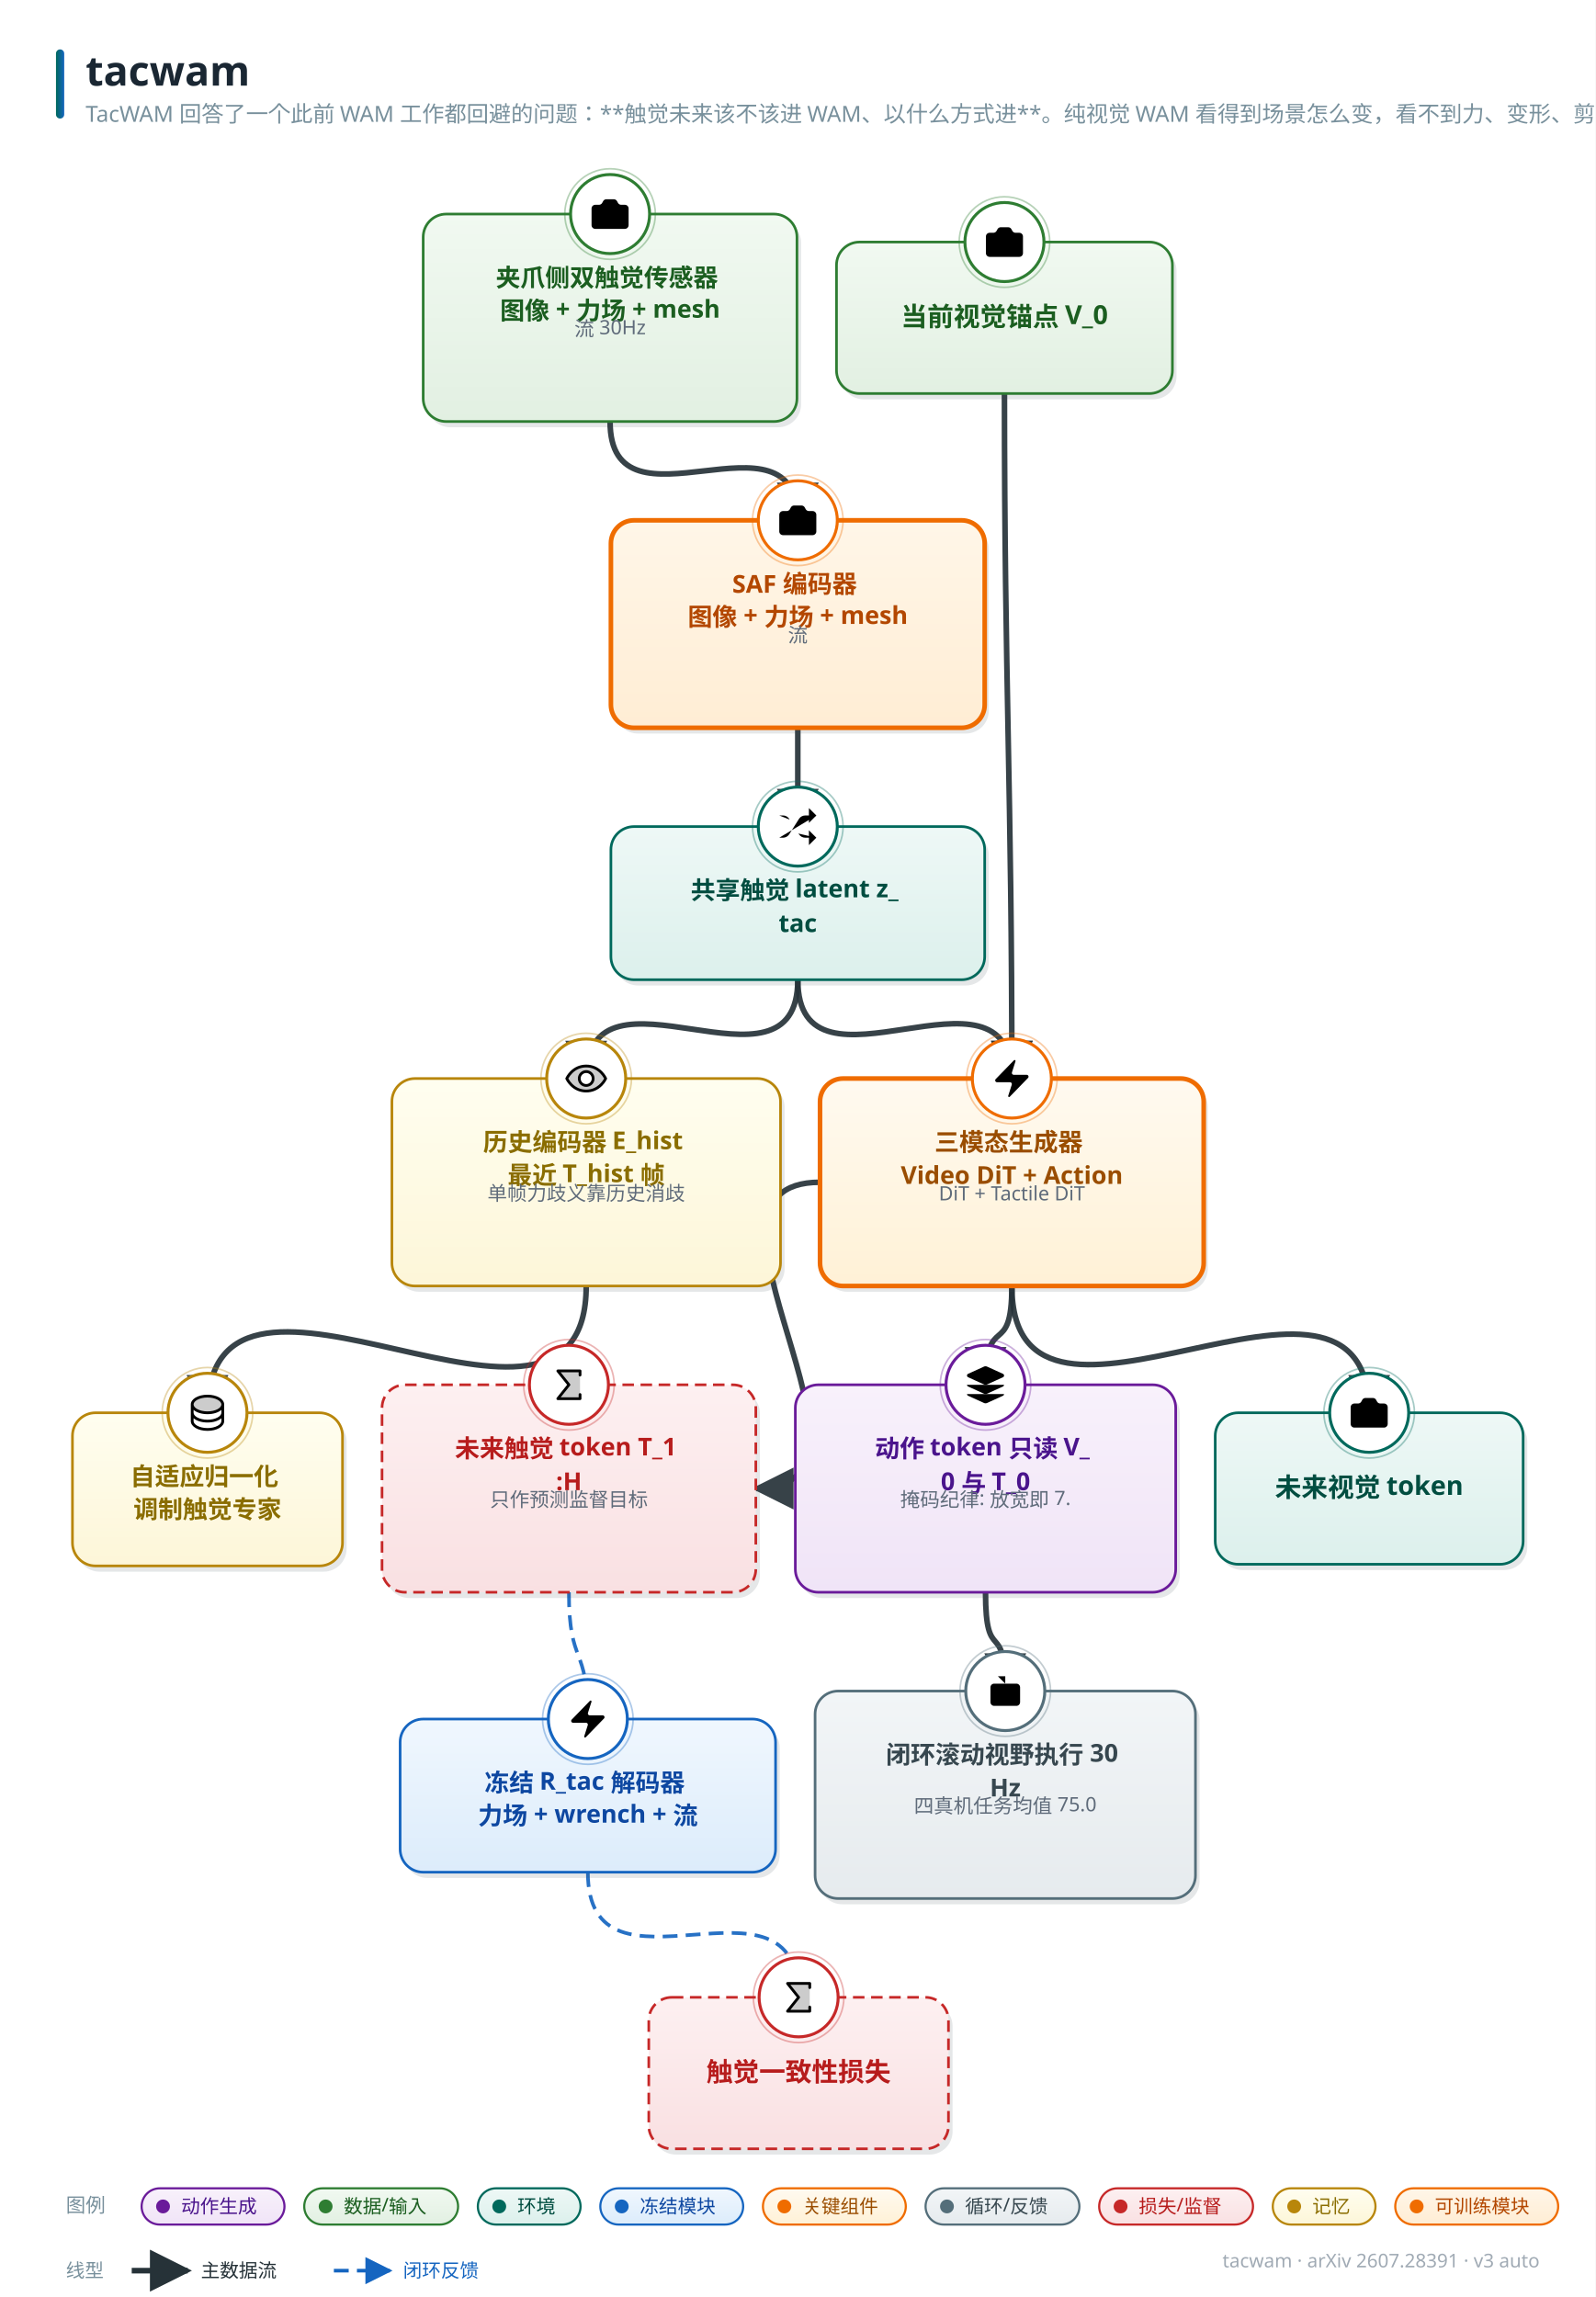
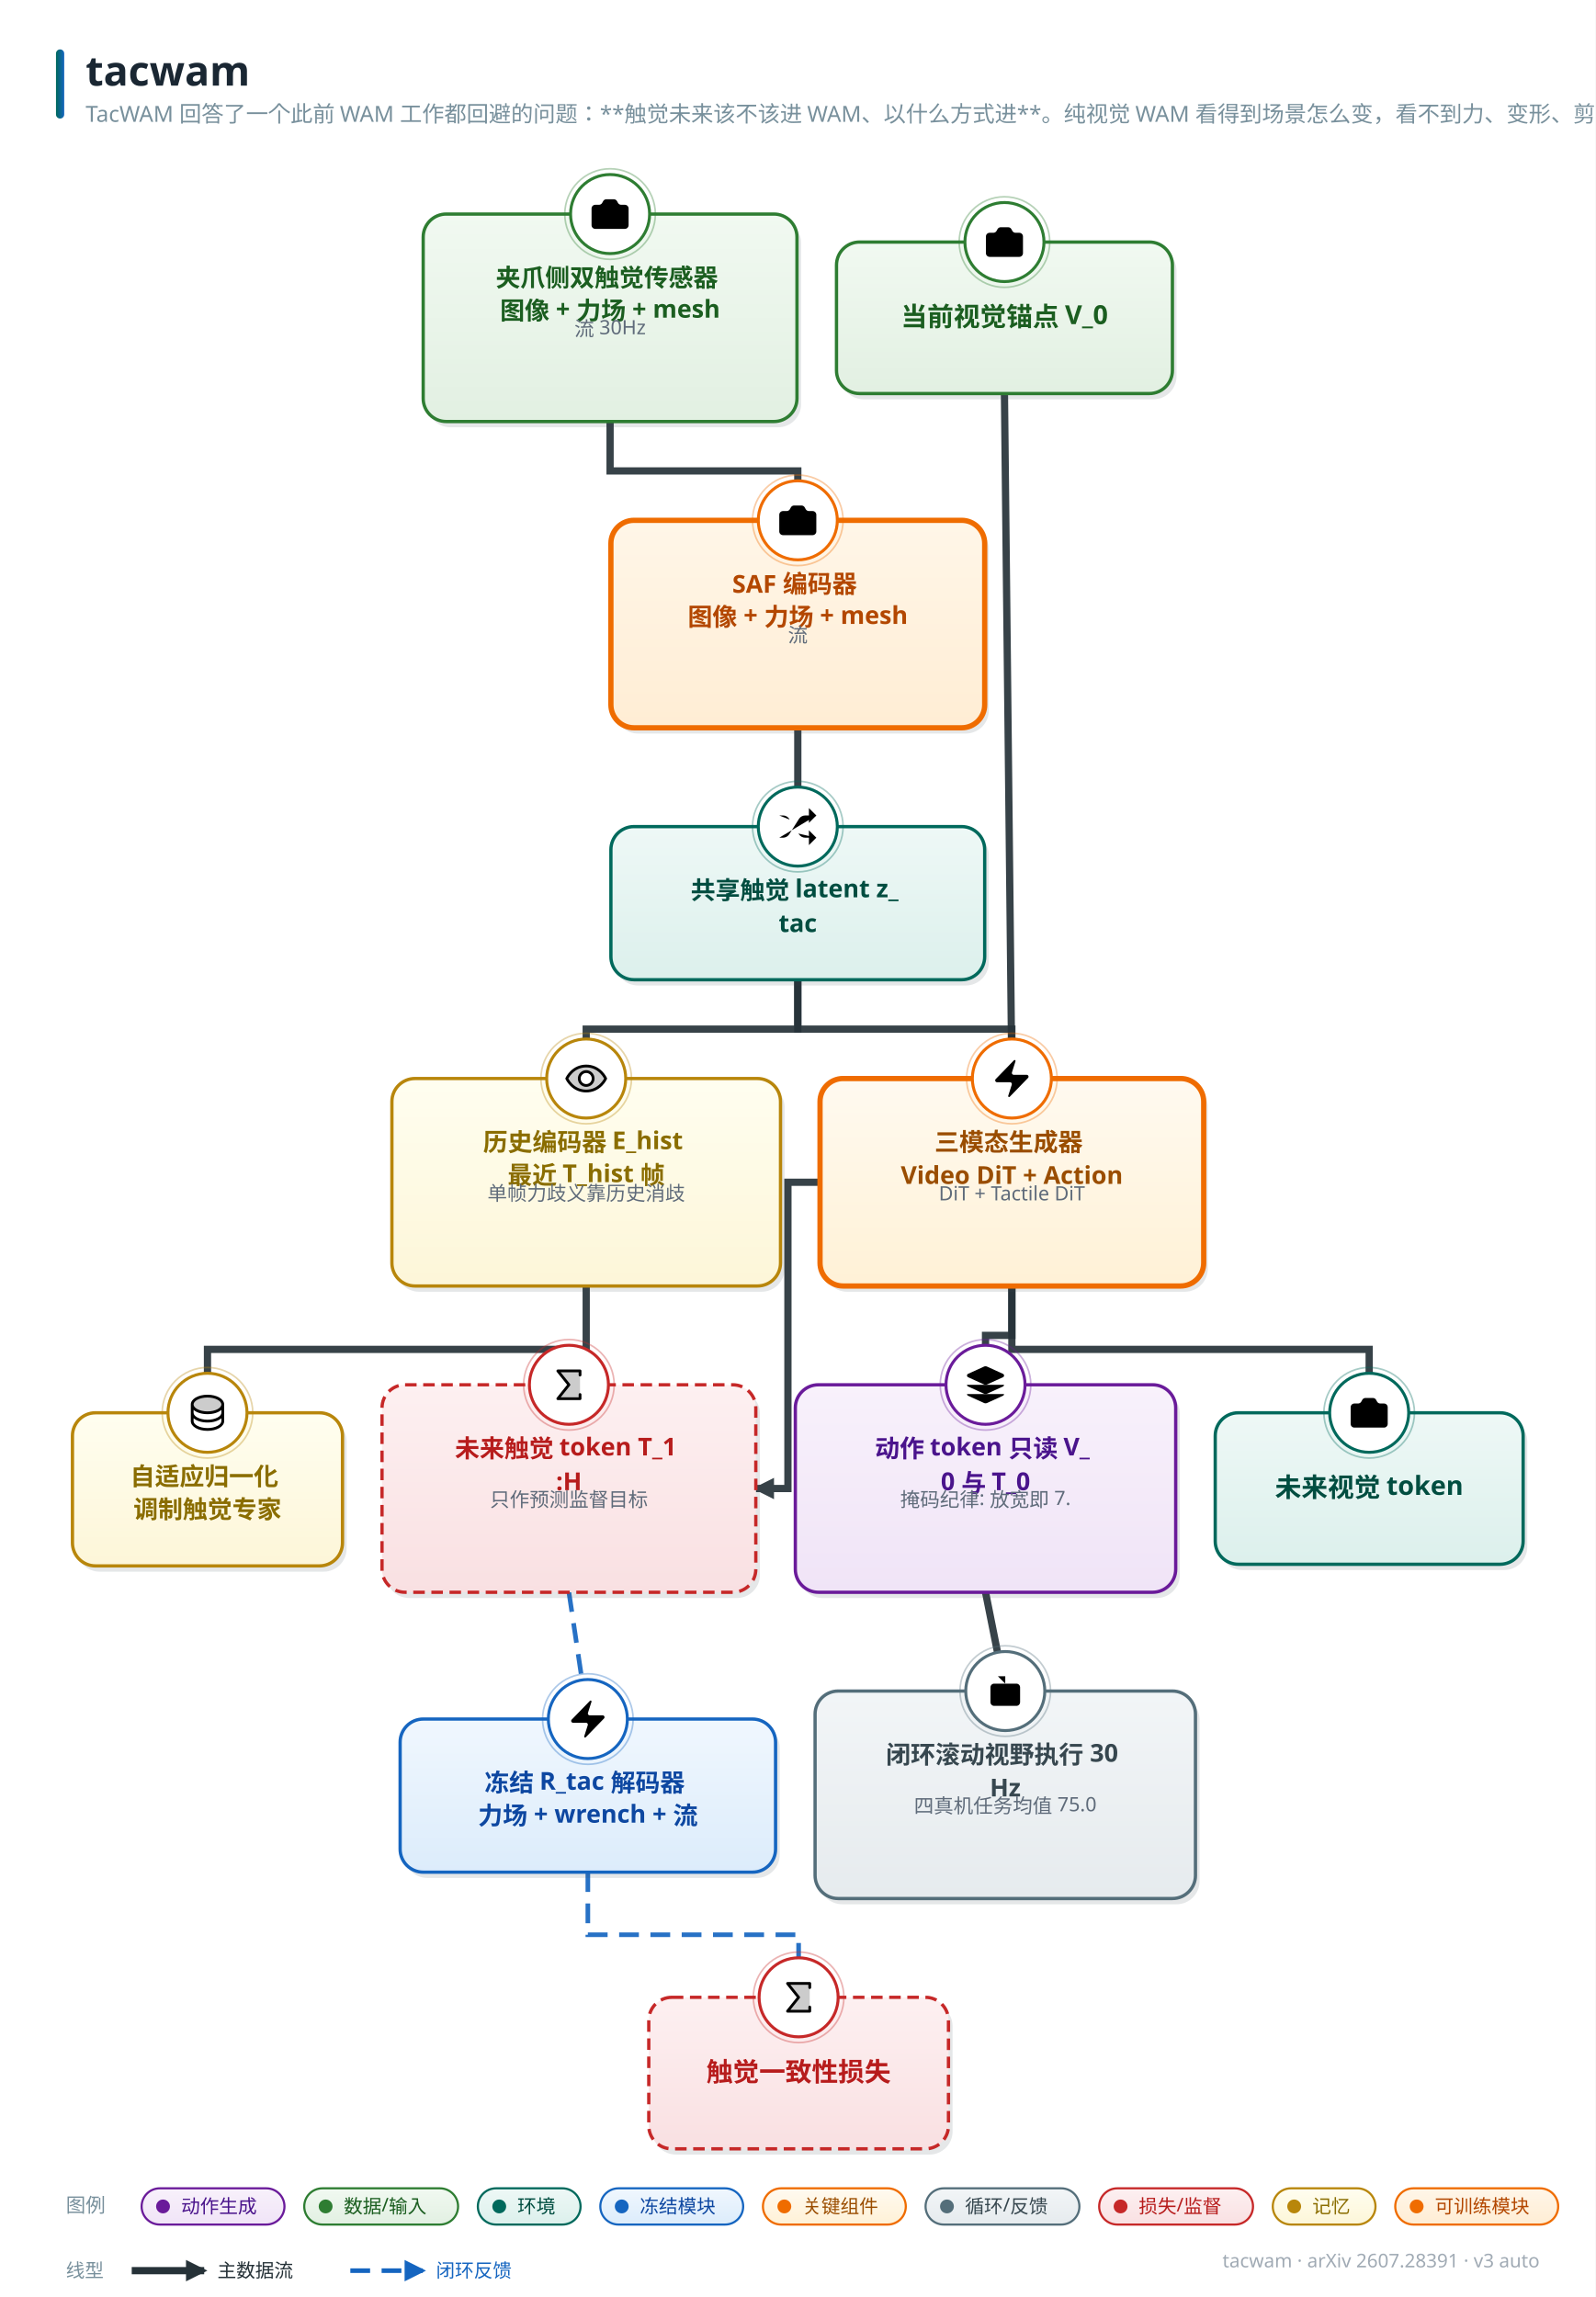
<svg xmlns="http://www.w3.org/2000/svg" width="969" height="1395" viewBox="0 0 969 1395" font-family="'PingFang SC','Hiragino Sans GB','Microsoft YaHei','Segoe UI',sans-serif">
  <style>text{font-family:'PingFang SC','Hiragino Sans GB','Microsoft YaHei','Segoe UI',sans-serif;} .lbl{font-weight:700;}</style>
  <defs>
    <linearGradient id="g-data" x1="0" y1="0" x2="0" y2="1">
      <stop offset="0" stop-color="#f1f9f1" />
      <stop offset="1" stop-color="#e2f0e2" />
    </linearGradient>
    <linearGradient id="g-frozen" x1="0" y1="0" x2="0" y2="1">
      <stop offset="0" stop-color="#f0f7fe" />
      <stop offset="1" stop-color="#dcecfb" />
    </linearGradient>
    <linearGradient id="g-train" x1="0" y1="0" x2="0" y2="1">
      <stop offset="0" stop-color="#fff6e8" />
      <stop offset="1" stop-color="#ffedd4" />
    </linearGradient>
    <linearGradient id="g-loss" x1="0" y1="0" x2="0" y2="1">
      <stop offset="0" stop-color="#fdf0f1" />
      <stop offset="1" stop-color="#f9e0e2" />
    </linearGradient>
    <linearGradient id="g-act" x1="0" y1="0" x2="0" y2="1">
      <stop offset="0" stop-color="#f8f1fb" />
      <stop offset="1" stop-color="#f0e4f7" />
    </linearGradient>
    <linearGradient id="g-loop" x1="0" y1="0" x2="0" y2="1">
      <stop offset="0" stop-color="#f2f5f7" />
      <stop offset="1" stop-color="#e6ebee" />
    </linearGradient>
    <linearGradient id="g-env" x1="0" y1="0" x2="0" y2="1">
      <stop offset="0" stop-color="#eef8f6" />
      <stop offset="1" stop-color="#dcf0ec" />
    </linearGradient>
    <linearGradient id="g-mem" x1="0" y1="0" x2="0" y2="1">
      <stop offset="0" stop-color="#fffef0" />
      <stop offset="1" stop-color="#fdf6d8" />
    </linearGradient>
    <linearGradient id="g-reward" x1="0" y1="0" x2="0" y2="1">
      <stop offset="0" stop-color="#fdf2f7" />
      <stop offset="1" stop-color="#f9e2ed" />
    </linearGradient>
    <linearGradient id="g-key" x1="0" y1="0" x2="0" y2="1">
      <stop offset="0" stop-color="#fffaf0" />
      <stop offset="1" stop-color="#fff1d6" />
    </linearGradient>
    <linearGradient id="g-title" x1="0" y1="0" x2="1" y2="0">
      <stop offset="0" stop-color="#00695c" />
      <stop offset="1" stop-color="#1565c0" />
    </linearGradient>
-     <marker id="arr-main" viewBox="0 0 10 10" refX="9" refY="5" markerWidth="7.5" markerHeight="7.5" orient="auto-start-reverse">
+     <marker id="arr-main" viewBox="0 0 10 10" refX="8.5" refY="5" markerWidth="13" markerHeight="13" markerUnits="userSpaceOnUse" orient="auto-start-reverse">
      <path d="M0 0 L10 5 L0 10 z" fill="#546e7a" />
    </marker>
-     <marker id="arr-thick" viewBox="0 0 10 10" refX="9" refY="5" markerWidth="7.5" markerHeight="7.5" orient="auto-start-reverse">
+     <marker id="arr-thick" viewBox="0 0 10 10" refX="8.5" refY="5" markerWidth="13" markerHeight="13" markerUnits="userSpaceOnUse" orient="auto-start-reverse">
      <path d="M0 0 L10 5 L0 10 z" fill="#263238" />
    </marker>
-     <marker id="arr-thin" viewBox="0 0 10 10" refX="9" refY="5" markerWidth="7.5" markerHeight="7.5" orient="auto-start-reverse">
+     <marker id="arr-thin" viewBox="0 0 10 10" refX="8.5" refY="5" markerWidth="13" markerHeight="13" markerUnits="userSpaceOnUse" orient="auto-start-reverse">
      <path d="M0 0 L10 5 L0 10 z" fill="#9fb0bb" />
    </marker>
-     <marker id="arr-fb" viewBox="0 0 10 10" refX="9" refY="5" markerWidth="7.5" markerHeight="7.5" orient="auto-start-reverse">
+     <marker id="arr-fb" viewBox="0 0 10 10" refX="8.5" refY="5" markerWidth="13" markerHeight="13" markerUnits="userSpaceOnUse" orient="auto-start-reverse">
      <path d="M0 0 L10 5 L0 10 z" fill="#1565c0" />
    </marker>
-     <marker id="arr-loss" viewBox="0 0 10 10" refX="9" refY="5" markerWidth="7.5" markerHeight="7.5" orient="auto-start-reverse">
+     <marker id="arr-loss" viewBox="0 0 10 10" refX="8.5" refY="5" markerWidth="13" markerHeight="13" markerUnits="userSpaceOnUse" orient="auto-start-reverse">
      <path d="M0 0 L10 5 L0 10 z" fill="#c62828" />
    </marker>
  </defs>
  <rect width="969" height="1395" fill="#ffffff" />
  <rect x="34" y="30" width="5" height="42" rx="2.5" fill="url(#g-title)" />
  <text x="52" y="52" font-size="25" font-weight="800" fill="#1a2733">tacwam</text>
  <text x="52" y="74" font-size="13.5" fill="#78909c">TacWAM 回答了一个此前 WAM 工作都回避的问题：**触觉未来该不该进 WAM、以什么方式进**。纯视觉 WAM 看得到场景怎么变，看不到力、变形、剪切与滑移——一张"看</text>
  <text x="935" y="1377" font-size="11.5" fill="#a0aab4" text-anchor="end">tacwam · arXiv 2607.28391 · v3 auto</text>
-   <path d="M 370.5 256.0 C 370.5 329.1, 484.5 242.9, 484.5 316.0" fill="none" stroke="#263238" stroke-width="3.4" marker-end="url(#arr-thick)" opacity="0.92" />
-   <path d="M 484.5 442.0 C 484.5 488.0, 484.5 456.0, 484.5 502.0" fill="none" stroke="#263238" stroke-width="3.4" marker-end="url(#arr-thick)" opacity="0.92" />
-   <path d="M 484.5 595.0 C 484.5 674.2, 356.0 575.8, 356.0 655.0" fill="none" stroke="#263238" stroke-width="3.4" marker-end="url(#arr-thick)" opacity="0.92" />
-   <path d="M 356.0 781.0 C 356.0 909.9, 126.0 729.1, 126.0 858.0" fill="none" stroke="#263238" stroke-width="3.4" marker-end="url(#arr-thick)" opacity="0.92" />
-   <path d="M 610.0 239.0 C 610.0 415.6, 614.5 478.4, 614.5 655.0" fill="none" stroke="#263238" stroke-width="3.4" marker-end="url(#arr-thick)" opacity="0.92" />
-   <path d="M 484.5 595.0 C 484.5 674.8, 614.5 575.2, 614.5 655.0" fill="none" stroke="#263238" stroke-width="3.4" marker-end="url(#arr-thick)" opacity="0.92" />
-   <path d="M 498.0 718.0 C 403.5 718.0, 553.5 904.0, 459.0 904.0" fill="none" stroke="#263238" stroke-width="3.4" marker-end="url(#arr-thick)" opacity="0.92" />
-   <path d="M 614.5 781.0 C 614.5 904.5, 831.5 734.5, 831.5 858.0" fill="none" stroke="#263238" stroke-width="3.4" marker-end="url(#arr-thick)" opacity="0.92" />
-   <path d="M 614.5 781.0 C 614.5 827.0, 598.5 795.0, 598.5 841.0" fill="none" stroke="#263238" stroke-width="3.4" marker-end="url(#arr-thick)" opacity="0.92" />
-   <path d="M 345.5 967.0 C 345.5 1013.0, 357.0 998.0, 357.0 1044.0" fill="none" stroke="#1565c0" stroke-width="2.2" stroke-dasharray="9 5" marker-end="url(#arr-fb)" opacity="0.92" />
-   <path d="M 357.0 1137.0 C 357.0 1222.7, 485.0 1127.3, 485.0 1213.0" fill="none" stroke="#1565c0" stroke-width="2.2" stroke-dasharray="9 5" marker-end="url(#arr-fb)" opacity="0.92" />
-   <path d="M 598.5 967.0 C 598.5 1013.0, 610.5 981.0, 610.5 1027.0" fill="none" stroke="#263238" stroke-width="3.4" marker-end="url(#arr-thick)" opacity="0.92" />
+   <path d="M 370.5 256.0 L 370.5 286.0 L 484.5 286.0 L 484.5 316.0" fill="none" stroke="#263238" stroke-width="4.4" marker-end="url(#arr-thick)" opacity="0.92" />
+   <path d="M 484.5 442.0 L 484.5 502.0" fill="none" stroke="#263238" stroke-width="4.4" marker-end="url(#arr-thick)" opacity="0.92" />
+   <path d="M 484.5 595.0 L 484.5 625.0 L 356.0 625.0 L 356.0 655.0" fill="none" stroke="#263238" stroke-width="4.4" marker-end="url(#arr-thick)" opacity="0.92" />
+   <path d="M 356.0 781.0 L 356.0 819.5 L 126.0 819.5 L 126.0 858.0" fill="none" stroke="#263238" stroke-width="4.4" marker-end="url(#arr-thick)" opacity="0.92" />
+   <path d="M 610.0 239.0 L 614.5 655.0" fill="none" stroke="#263238" stroke-width="4.4" marker-end="url(#arr-thick)" opacity="0.92" />
+   <path d="M 484.5 595.0 L 484.5 625.0 L 614.5 625.0 L 614.5 655.0" fill="none" stroke="#263238" stroke-width="4.4" marker-end="url(#arr-thick)" opacity="0.92" />
+   <path d="M 498.0 718.0 L 478.5 718.0 L 478.5 904.0 L 459.0 904.0" fill="none" stroke="#263238" stroke-width="4.4" marker-end="url(#arr-thick)" opacity="0.92" />
+   <path d="M 614.5 781.0 L 614.5 819.5 L 831.5 819.5 L 831.5 858.0" fill="none" stroke="#263238" stroke-width="4.4" marker-end="url(#arr-thick)" opacity="0.92" />
+   <path d="M 614.5 781.0 L 614.5 811.0 L 598.5 811.0 L 598.5 841.0" fill="none" stroke="#263238" stroke-width="4.4" marker-end="url(#arr-thick)" opacity="0.92" />
+   <path d="M 345.5 967.0 L 357.0 1044.0" fill="none" stroke="#1565c0" stroke-width="2.8" stroke-dasharray="12 7" marker-end="url(#arr-fb)" opacity="0.92" />
+   <path d="M 357.0 1137.0 L 357.0 1175.0 L 485.0 1175.0 L 485.0 1213.0" fill="none" stroke="#1565c0" stroke-width="2.8" stroke-dasharray="12 7" marker-end="url(#arr-fb)" opacity="0.92" />
+   <path d="M 598.5 967.0 L 610.5 1027.0" fill="none" stroke="#263238" stroke-width="4.4" marker-end="url(#arr-thick)" opacity="0.92" />
  <rect x="259.5" y="133.5" width="227" height="126" rx="14" fill="#37474f" opacity="0.13" />
-   <rect x="257" y="130" width="227" height="126" rx="14" fill="url(#g-data)" stroke="#2e7d32" stroke-width="1.6" />
+   <rect x="257" y="130" width="227" height="126" rx="14" fill="url(#g-data)" stroke="#2e7d32" stroke-width="2.0" />
  <circle cx="370.5" cy="130" r="24" fill="#ffffff" stroke="#2e7d32" stroke-width="1.8" />
  <circle cx="370.5" cy="130" r="27.5" fill="none" stroke="#2e7d32" stroke-width="1" opacity="0.35" />
  <g transform="translate(357.0,116.5) scale(1.125)">
    <path d="M13.997 4a2 2 0 0 1 1.76 1.05l.486.9A2 2 0 0 0 18.003 7H20a2 2 0 0 1 2 2v9a2 2 0 0 1-2 2H4a2 2 0 0 1-2-2V9a2 2 0 0 1 2-2h1.997a2 2 0 0 0 1.759-1.048l.489-.904A2 2 0 0 1 10.004 4z" />
    <circle cx="12" cy="13" r="3" />
  </g>
  <text x="370.5" y="174" font-size="15" class="lbl" fill="#1b5e20" text-anchor="middle">
    <tspan x="370.5" dy="0">夹爪侧双触觉传感器</tspan>
    <tspan x="370.5" dy="20">图像 + 力场 + mesh</tspan>
  </text>
  <text x="370.5" y="204" font-size="12" fill="#5f6b7a" text-anchor="middle"> 流 30Hz</text>
  <rect x="373.5" y="319.5" width="227" height="126" rx="14" fill="#37474f" opacity="0.13" />
-   <rect x="371" y="316" width="227" height="126" rx="14" fill="url(#g-train)" stroke="#ef6c00" stroke-width="2.8" />
+   <rect x="371" y="316" width="227" height="126" rx="14" fill="url(#g-train)" stroke="#ef6c00" stroke-width="3.2" />
  <circle cx="484.5" cy="316" r="24" fill="#ffffff" stroke="#ef6c00" stroke-width="1.8" />
  <circle cx="484.5" cy="316" r="27.5" fill="none" stroke="#ef6c00" stroke-width="1" opacity="0.35" />
  <g transform="translate(471.0,302.5) scale(1.125)">
    <path d="M13.997 4a2 2 0 0 1 1.76 1.05l.486.9A2 2 0 0 0 18.003 7H20a2 2 0 0 1 2 2v9a2 2 0 0 1-2 2H4a2 2 0 0 1-2-2V9a2 2 0 0 1 2-2h1.997a2 2 0 0 0 1.759-1.048l.489-.904A2 2 0 0 1 10.004 4z" />
    <circle cx="12" cy="13" r="3" />
  </g>
  <text x="484.5" y="360" font-size="15" class="lbl" fill="#b34700" text-anchor="middle">
    <tspan x="484.5" dy="0">SAF 编码器</tspan>
    <tspan x="484.5" dy="20">图像 + 力场 + mesh</tspan>
  </text>
  <text x="484.5" y="390" font-size="12" fill="#5f6b7a" text-anchor="middle"> 流</text>
  <rect x="373.5" y="505.5" width="227" height="93" rx="14" fill="#37474f" opacity="0.13" />
-   <rect x="371" y="502" width="227" height="93" rx="14" fill="url(#g-env)" stroke="#00695c" stroke-width="1.6" />
+   <rect x="371" y="502" width="227" height="93" rx="14" fill="url(#g-env)" stroke="#00695c" stroke-width="2.0" />
  <circle cx="484.5" cy="502" r="24" fill="#ffffff" stroke="#00695c" stroke-width="1.8" />
  <circle cx="484.5" cy="502" r="27.5" fill="none" stroke="#00695c" stroke-width="1" opacity="0.35" />
  <g transform="translate(471.0,488.5) scale(1.125)">
    <path d="m18 14 4 4-4 4" />
    <path d="m18 2 4 4-4 4" />
    <path d="M2 18h1.973a4 4 0 0 0 3.3-1.7l5.454-8.6a4 4 0 0 1 3.3-1.7H22" />
    <path d="M2 6h1.972a4 4 0 0 1 3.6 2.2" />
    <path d="M22 18h-6.041a4 4 0 0 1-3.3-1.8l-.359-.45" />
  </g>
  <text x="484.5" y="546" font-size="15" class="lbl" fill="#004d40" text-anchor="middle">
    <tspan x="484.5" dy="0">共享触觉 latent z_</tspan>
    <tspan x="484.5" dy="20">tac</tspan>
  </text>
  <rect x="240.5" y="658.5" width="236" height="126" rx="14" fill="#37474f" opacity="0.13" />
-   <rect x="238" y="655" width="236" height="126" rx="14" fill="url(#g-mem)" stroke="#b8860b" stroke-width="1.6" />
+   <rect x="238" y="655" width="236" height="126" rx="14" fill="url(#g-mem)" stroke="#b8860b" stroke-width="2.0" />
  <circle cx="356.0" cy="655" r="24" fill="#ffffff" stroke="#b8860b" stroke-width="1.8" />
  <circle cx="356.0" cy="655" r="27.5" fill="none" stroke="#b8860b" stroke-width="1" opacity="0.35" />
  <g transform="translate(342.5,641.5) scale(0.1055)">
    <path d="M128,56C48,56,16,128,16,128s32,72,112,72,112-72,112-72S208,56,128,56Zm0,112a40,40,0,1,1,40-40A40,40,0,0,1,128,168Z" opacity="0.2" />
    <path d="M247.31,124.76c-.35-.79-8.82-19.58-27.65-38.41C194.57,61.26,162.88,48,128,48S61.43,61.26,36.34,86.35C17.51,105.18,9,124,8.69,124.76a8,8,0,0,0,0,6.5c.35.79,8.82,19.57,27.65,38.4C61.43,194.74,93.12,208,128,208s66.57-13.26,91.66-38.34c18.83-18.83,27.3-37.61,27.65-38.4A8,8,0,0,0,247.31,124.76ZM128,192c-30.78,0-57.67-11.19-79.93-33.25A133.47,133.47,0,0,1,25,128,133.33,133.33,0,0,1,48.07,97.25C70.33,75.19,97.22,64,128,64s57.67,11.19,79.93,33.25A133.46,133.46,0,0,1,231.05,128C223.84,141.46,192.43,192,128,192Zm0-112a48,48,0,1,0,48,48A48.05,48.05,0,0,0,128,80Zm0,80a32,32,0,1,1,32-32A32,32,0,0,1,128,160Z" />
  </g>
  <text x="356.0" y="699" font-size="15" class="lbl" fill="#8a6d00" text-anchor="middle">
    <tspan x="356.0" dy="0">历史编码器 E_hist</tspan>
    <tspan x="356.0" dy="20">最近 T_hist 帧</tspan>
  </text>
  <text x="356.0" y="729" font-size="12" fill="#5f6b7a" text-anchor="middle">单帧力歧义靠历史消歧</text>
  <rect x="46.5" y="861.5" width="164" height="93" rx="14" fill="#37474f" opacity="0.13" />
-   <rect x="44" y="858" width="164" height="93" rx="14" fill="url(#g-mem)" stroke="#b8860b" stroke-width="1.6" />
+   <rect x="44" y="858" width="164" height="93" rx="14" fill="url(#g-mem)" stroke="#b8860b" stroke-width="2.0" />
  <circle cx="126.0" cy="858" r="24" fill="#ffffff" stroke="#b8860b" stroke-width="1.8" />
  <circle cx="126.0" cy="858" r="27.5" fill="none" stroke="#b8860b" stroke-width="1" opacity="0.35" />
  <g transform="translate(112.5,844.5) scale(0.1055)">
    <path d="M216,80c0,26.51-39.4,48-88,48S40,106.51,40,80s39.4-48,88-48S216,53.49,216,80Z" opacity="0.2" />
    <path d="M128,24C74.17,24,32,48.6,32,80v96c0,31.4,42.17,56,96,56s96-24.6,96-56V80C224,48.6,181.83,24,128,24Zm80,104c0,9.62-7.88,19.43-21.61,26.92C170.93,163.35,150.19,168,128,168s-42.93-4.65-58.39-13.08C55.88,147.43,48,137.62,48,128V111.36c17.06,15,46.23,24.64,80,24.64s62.94-9.68,80-24.64ZM69.61,53.08C85.07,44.65,105.81,40,128,40s42.93,4.65,58.39,13.08C200.12,60.57,208,70.38,208,80s-7.88,19.43-21.61,26.92C170.93,115.35,150.19,120,128,120s-42.93-4.65-58.39-13.08C55.88,99.43,48,89.62,48,80S55.88,60.57,69.61,53.08ZM186.39,202.92C170.93,211.35,150.19,216,128,216s-42.93-4.65-58.39-13.08C55.88,195.43,48,185.62,48,176V159.36c17.06,15,46.23,24.64,80,24.64s62.94-9.68,80-24.64V176C208,185.62,200.12,195.43,186.39,202.92Z" />
  </g>
  <text x="126.0" y="902" font-size="15" class="lbl" fill="#8a6d00" text-anchor="middle">
    <tspan x="126.0" dy="0">自适应归一化</tspan>
    <tspan x="126.0" dy="20">调制触觉专家</tspan>
  </text>
  <rect x="510.5" y="150.5" width="204" height="92" rx="14" fill="#37474f" opacity="0.13" />
-   <rect x="508" y="147" width="204" height="92" rx="14" fill="url(#g-data)" stroke="#2e7d32" stroke-width="1.6" />
+   <rect x="508" y="147" width="204" height="92" rx="14" fill="url(#g-data)" stroke="#2e7d32" stroke-width="2.0" />
  <circle cx="610.0" cy="147" r="24" fill="#ffffff" stroke="#2e7d32" stroke-width="1.8" />
  <circle cx="610.0" cy="147" r="27.5" fill="none" stroke="#2e7d32" stroke-width="1" opacity="0.35" />
  <g transform="translate(596.5,133.5) scale(1.125)">
    <path d="M13.997 4a2 2 0 0 1 1.76 1.05l.486.9A2 2 0 0 0 18.003 7H20a2 2 0 0 1 2 2v9a2 2 0 0 1-2 2H4a2 2 0 0 1-2-2V9a2 2 0 0 1 2-2h1.997a2 2 0 0 0 1.759-1.048l.489-.904A2 2 0 0 1 10.004 4z" />
    <circle cx="12" cy="13" r="3" />
  </g>
  <text x="610.0" y="198" font-size="16" class="lbl" fill="#1b5e20" text-anchor="middle">当前视觉锚点 V_0</text>
  <rect x="500.5" y="658.5" width="233" height="126" rx="14" fill="#37474f" opacity="0.13" />
-   <rect x="498" y="655" width="233" height="126" rx="14" fill="url(#g-key)" stroke="#ef6c00" stroke-width="2.8" />
+   <rect x="498" y="655" width="233" height="126" rx="14" fill="url(#g-key)" stroke="#ef6c00" stroke-width="3.2" />
  <circle cx="614.5" cy="655" r="24" fill="#ffffff" stroke="#ef6c00" stroke-width="1.8" />
  <circle cx="614.5" cy="655" r="27.5" fill="none" stroke="#ef6c00" stroke-width="1" opacity="0.35" />
  <g transform="translate(601.0,641.5) scale(1.125)">
    <path d="M4 14a1 1 0 0 1-.78-1.63l9.9-10.2a.5.5 0 0 1 .86.46l-1.92 6.02A1 1 0 0 0 13 10h7a1 1 0 0 1 .78 1.63l-9.9 10.2a.5.5 0 0 1-.86-.46l1.92-6.02A1 1 0 0 0 11 14z" />
  </g>
  <text x="614.5" y="699" font-size="15" class="lbl" fill="#9a4d00" text-anchor="middle">
    <tspan x="614.5" dy="0">三模态生成器</tspan>
    <tspan x="614.5" dy="20">Video DiT + Action</tspan>
  </text>
  <text x="614.5" y="729" font-size="12" fill="#5f6b7a" text-anchor="middle"> DiT + Tactile DiT</text>
  <rect x="234.5" y="844.5" width="227" height="126" rx="14" fill="#37474f" opacity="0.13" />
-   <rect x="232" y="841" width="227" height="126" rx="14" fill="url(#g-loss)" stroke="#c62828" stroke-width="1.6" stroke-dasharray="7 4" />
+   <rect x="232" y="841" width="227" height="126" rx="14" fill="url(#g-loss)" stroke="#c62828" stroke-width="2.0" stroke-dasharray="7 4" />
  <circle cx="345.5" cy="841" r="24" fill="#ffffff" stroke="#c62828" stroke-width="1.8" />
  <circle cx="345.5" cy="841" r="27.5" fill="none" stroke="#c62828" stroke-width="1" opacity="0.35" />
  <g transform="translate(332.0,827.5) scale(0.1055)">
    <path d="M192,48V208H64l64-80L64,48Z" opacity="0.2" />
    <path d="M184,72V56H80.65l53.6,67a8,8,0,0,1,0,10l-53.6,67H184V184a8,8,0,0,1,16,0v24a8,8,0,0,1-8,8H64a8,8,0,0,1-6.25-13l60-75-60-75A8,8,0,0,1,64,40H192a8,8,0,0,1,8,8V72a8,8,0,0,1-16,0Z" />
  </g>
  <text x="345.5" y="885" font-size="15" class="lbl" fill="#b71c1c" text-anchor="middle">
    <tspan x="345.5" dy="0">未来触觉 token T_1</tspan>
    <tspan x="345.5" dy="20">:H</tspan>
  </text>
  <text x="345.5" y="915" font-size="12" fill="#5f6b7a" text-anchor="middle">只作预测监督目标</text>
  <rect x="740.5" y="861.5" width="187" height="92" rx="14" fill="#37474f" opacity="0.13" />
-   <rect x="738" y="858" width="187" height="92" rx="14" fill="url(#g-env)" stroke="#00695c" stroke-width="1.6" />
+   <rect x="738" y="858" width="187" height="92" rx="14" fill="url(#g-env)" stroke="#00695c" stroke-width="2.0" />
  <circle cx="831.5" cy="858" r="24" fill="#ffffff" stroke="#00695c" stroke-width="1.8" />
  <circle cx="831.5" cy="858" r="27.5" fill="none" stroke="#00695c" stroke-width="1" opacity="0.35" />
  <g transform="translate(818.0,844.5) scale(1.125)">
    <path d="M13.997 4a2 2 0 0 1 1.76 1.05l.486.9A2 2 0 0 0 18.003 7H20a2 2 0 0 1 2 2v9a2 2 0 0 1-2 2H4a2 2 0 0 1-2-2V9a2 2 0 0 1 2-2h1.997a2 2 0 0 0 1.759-1.048l.489-.904A2 2 0 0 1 10.004 4z" />
    <circle cx="12" cy="13" r="3" />
  </g>
  <text x="831.5" y="909" font-size="16" class="lbl" fill="#004d40" text-anchor="middle">未来视觉 token</text>
  <rect x="485.5" y="844.5" width="231" height="126" rx="14" fill="#37474f" opacity="0.13" />
-   <rect x="483" y="841" width="231" height="126" rx="14" fill="url(#g-act)" stroke="#6a1b9a" stroke-width="1.6" />
+   <rect x="483" y="841" width="231" height="126" rx="14" fill="url(#g-act)" stroke="#6a1b9a" stroke-width="2.0" />
  <circle cx="598.5" cy="841" r="24" fill="#ffffff" stroke="#6a1b9a" stroke-width="1.8" />
  <circle cx="598.5" cy="841" r="27.5" fill="none" stroke="#6a1b9a" stroke-width="1" opacity="0.35" />
  <g transform="translate(585.0,827.5) scale(1.125)">
    <path d="M12.83 2.18a2 2 0 0 0-1.66 0L2.6 6.08a1 1 0 0 0 0 1.83l8.58 3.91a2 2 0 0 0 1.66 0l8.58-3.9a1 1 0 0 0 0-1.83z" />
    <path d="M2 12a1 1 0 0 0 .58.91l8.6 3.91a2 2 0 0 0 1.65 0l8.58-3.9A1 1 0 0 0 22 12" />
    <path d="M2 17a1 1 0 0 0 .58.91l8.6 3.91a2 2 0 0 0 1.65 0l8.58-3.9A1 1 0 0 0 22 17" />
  </g>
  <text x="598.5" y="885" font-size="15" class="lbl" fill="#4a148c" text-anchor="middle">
    <tspan x="598.5" dy="0">动作 token 只读 V_</tspan>
    <tspan x="598.5" dy="20">0 与 T_0</tspan>
  </text>
  <text x="598.5" y="915" font-size="12" fill="#5f6b7a" text-anchor="middle">掩码纪律: 放宽即 7.</text>
  <rect x="245.5" y="1047.5" width="228" height="93" rx="14" fill="#37474f" opacity="0.13" />
-   <rect x="243" y="1044" width="228" height="93" rx="14" fill="url(#g-frozen)" stroke="#1565c0" stroke-width="1.6" />
+   <rect x="243" y="1044" width="228" height="93" rx="14" fill="url(#g-frozen)" stroke="#1565c0" stroke-width="2.0" />
  <circle cx="357.0" cy="1044" r="24" fill="#ffffff" stroke="#1565c0" stroke-width="1.8" />
  <circle cx="357.0" cy="1044" r="27.5" fill="none" stroke="#1565c0" stroke-width="1" opacity="0.35" />
  <g transform="translate(343.5,1030.5) scale(1.125)">
    <path d="M4 14a1 1 0 0 1-.78-1.63l9.9-10.2a.5.5 0 0 1 .86.46l-1.92 6.02A1 1 0 0 0 13 10h7a1 1 0 0 1 .78 1.63l-9.9 10.2a.5.5 0 0 1-.86-.46l1.92-6.02A1 1 0 0 0 11 14z" />
  </g>
  <text x="357.0" y="1088" font-size="15" class="lbl" fill="#0d47a1" text-anchor="middle">
    <tspan x="357.0" dy="0">冻结 R_tac 解码器</tspan>
    <tspan x="357.0" dy="20">力场 + wrench + 流</tspan>
  </text>
  <rect x="396.5" y="1216.5" width="182" height="92" rx="14" fill="#37474f" opacity="0.13" />
-   <rect x="394" y="1213" width="182" height="92" rx="14" fill="url(#g-loss)" stroke="#c62828" stroke-width="1.6" stroke-dasharray="7 4" />
+   <rect x="394" y="1213" width="182" height="92" rx="14" fill="url(#g-loss)" stroke="#c62828" stroke-width="2.0" stroke-dasharray="7 4" />
  <circle cx="485.0" cy="1213" r="24" fill="#ffffff" stroke="#c62828" stroke-width="1.8" />
  <circle cx="485.0" cy="1213" r="27.5" fill="none" stroke="#c62828" stroke-width="1" opacity="0.35" />
  <g transform="translate(471.5,1199.5) scale(0.1055)">
    <path d="M192,48V208H64l64-80L64,48Z" opacity="0.2" />
    <path d="M184,72V56H80.65l53.6,67a8,8,0,0,1,0,10l-53.6,67H184V184a8,8,0,0,1,16,0v24a8,8,0,0,1-8,8H64a8,8,0,0,1-6.25-13l60-75-60-75A8,8,0,0,1,64,40H192a8,8,0,0,1,8,8V72a8,8,0,0,1-16,0Z" />
  </g>
  <text x="485.0" y="1264" font-size="16" class="lbl" fill="#b71c1c" text-anchor="middle">触觉一致性损失</text>
  <rect x="497.5" y="1030.5" width="231" height="126" rx="14" fill="#37474f" opacity="0.13" />
-   <rect x="495" y="1027" width="231" height="126" rx="14" fill="url(#g-loop)" stroke="#546e7a" stroke-width="1.6" />
+   <rect x="495" y="1027" width="231" height="126" rx="14" fill="url(#g-loop)" stroke="#546e7a" stroke-width="2.0" />
  <circle cx="610.5" cy="1027" r="24" fill="#ffffff" stroke="#546e7a" stroke-width="1.8" />
  <circle cx="610.5" cy="1027" r="27.5" fill="none" stroke="#546e7a" stroke-width="1" opacity="0.35" />
  <g transform="translate(597.0,1013.5) scale(1.125)">
    <path d="M12 8V4H8" />
    <rect width="16" height="12" x="4" y="8" rx="2" />
    <path d="M2 14h2" />
    <path d="M20 14h2" />
    <path d="M15 13v2" />
    <path d="M9 13v2" />
  </g>
  <text x="610.5" y="1071" font-size="15" class="lbl" fill="#37474f" text-anchor="middle">
    <tspan x="610.5" dy="0">闭环滚动视野执行 30</tspan>
    <tspan x="610.5" dy="20">Hz</tspan>
  </text>
  <text x="610.5" y="1101" font-size="12" fill="#5f6b7a" text-anchor="middle">四真机任务均值 75.0</text>
  <text x="40" y="1343.5" font-size="12" fill="#78909c">图例</text>
  <g>
    <rect x="86" y="1329" width="86.76" height="22" rx="11" fill="url(#g-act)" stroke="#6a1b9a" stroke-width="1.3" />
    <circle cx="99" cy="1340" r="4.2" fill="#6a1b9a" />
    <text x="110" y="1344" font-size="11.5" fill="#4a148c">动作生成</text>
  </g>
  <g>
    <rect x="184.76" y="1329" width="93.43" height="22" rx="11" fill="url(#g-data)" stroke="#2e7d32" stroke-width="1.3" />
    <circle cx="197.76" cy="1340" r="4.2" fill="#2e7d32" />
    <text x="208.76" y="1344" font-size="11.5" fill="#1b5e20">数据/输入</text>
  </g>
  <g>
    <rect x="290.19" y="1329" width="62.38" height="22" rx="11" fill="url(#g-env)" stroke="#00695c" stroke-width="1.3" />
    <circle cx="303.19" cy="1340" r="4.2" fill="#00695c" />
    <text x="314.19" y="1344" font-size="11.5" fill="#004d40">环境</text>
  </g>
  <g>
    <rect x="364.57" y="1329" width="86.76" height="22" rx="11" fill="url(#g-frozen)" stroke="#1565c0" stroke-width="1.3" />
    <circle cx="377.57" cy="1340" r="4.2" fill="#1565c0" />
    <text x="388.57" y="1344" font-size="11.5" fill="#0d47a1">冻结模块</text>
  </g>
  <g>
    <rect x="463.33" y="1329" width="86.76" height="22" rx="11" fill="url(#g-key)" stroke="#ef6c00" stroke-width="1.3" />
    <circle cx="476.33" cy="1340" r="4.2" fill="#ef6c00" />
    <text x="487.33" y="1344" font-size="11.5" fill="#9a4d00">关键组件</text>
  </g>
  <g>
    <rect x="562.09" y="1329" width="93.43" height="22" rx="11" fill="url(#g-loop)" stroke="#546e7a" stroke-width="1.3" />
    <circle cx="575.09" cy="1340" r="4.2" fill="#546e7a" />
    <text x="586.09" y="1344" font-size="11.5" fill="#37474f">循环/反馈</text>
  </g>
  <g>
    <rect x="667.52" y="1329" width="93.43" height="22" rx="11" fill="url(#g-loss)" stroke="#c62828" stroke-width="1.3" />
    <circle cx="680.52" cy="1340" r="4.2" fill="#c62828" />
    <text x="691.52" y="1344" font-size="11.5" fill="#b71c1c">损失/监督</text>
  </g>
  <g>
    <rect x="772.95" y="1329" width="62.38" height="22" rx="11" fill="url(#g-mem)" stroke="#b8860b" stroke-width="1.3" />
    <circle cx="785.95" cy="1340" r="4.2" fill="#b8860b" />
    <text x="796.95" y="1344" font-size="11.5" fill="#8a6d00">记忆</text>
  </g>
  <g>
    <rect x="847.33" y="1329" width="98.95" height="22" rx="11" fill="url(#g-train)" stroke="#ef6c00" stroke-width="1.3" />
    <circle cx="860.33" cy="1340" r="4.2" fill="#ef6c00" />
    <text x="871.33" y="1344" font-size="11.5" fill="#b34700">可训练模块</text>
  </g>
  <text x="40" y="1383" font-size="11.5" fill="#78909c">线型</text>
  <g>
-     <path d="M 80 1379 h 34" stroke="#263238" stroke-width="3.4" marker-end="url(#arr-thick)" />
-     <text x="122" y="1383" font-size="11.5" fill="#263238">主数据流</text>
-   </g>
-   <g>
-     <path d="M 202.76 1379 h 34" stroke="#1565c0" stroke-width="2.2" stroke-dasharray="9 5" marker-end="url(#arr-fb)" />
-     <text x="244.76" y="1383" font-size="11.5" fill="#1565c0">闭环反馈</text>
+     <path d="M 80 1379 h 44" stroke="#263238" stroke-width="4.4" marker-end="url(#arr-thick)" />
+     <text x="132" y="1383" font-size="11.5" fill="#263238">主数据流</text>
+   </g>
+   <g>
+     <path d="M 212.76 1379 h 44" stroke="#1565c0" stroke-width="2.8" stroke-dasharray="12 7" marker-end="url(#arr-fb)" />
+     <text x="264.76" y="1383" font-size="11.5" fill="#1565c0">闭环反馈</text>
  </g>
</svg>
